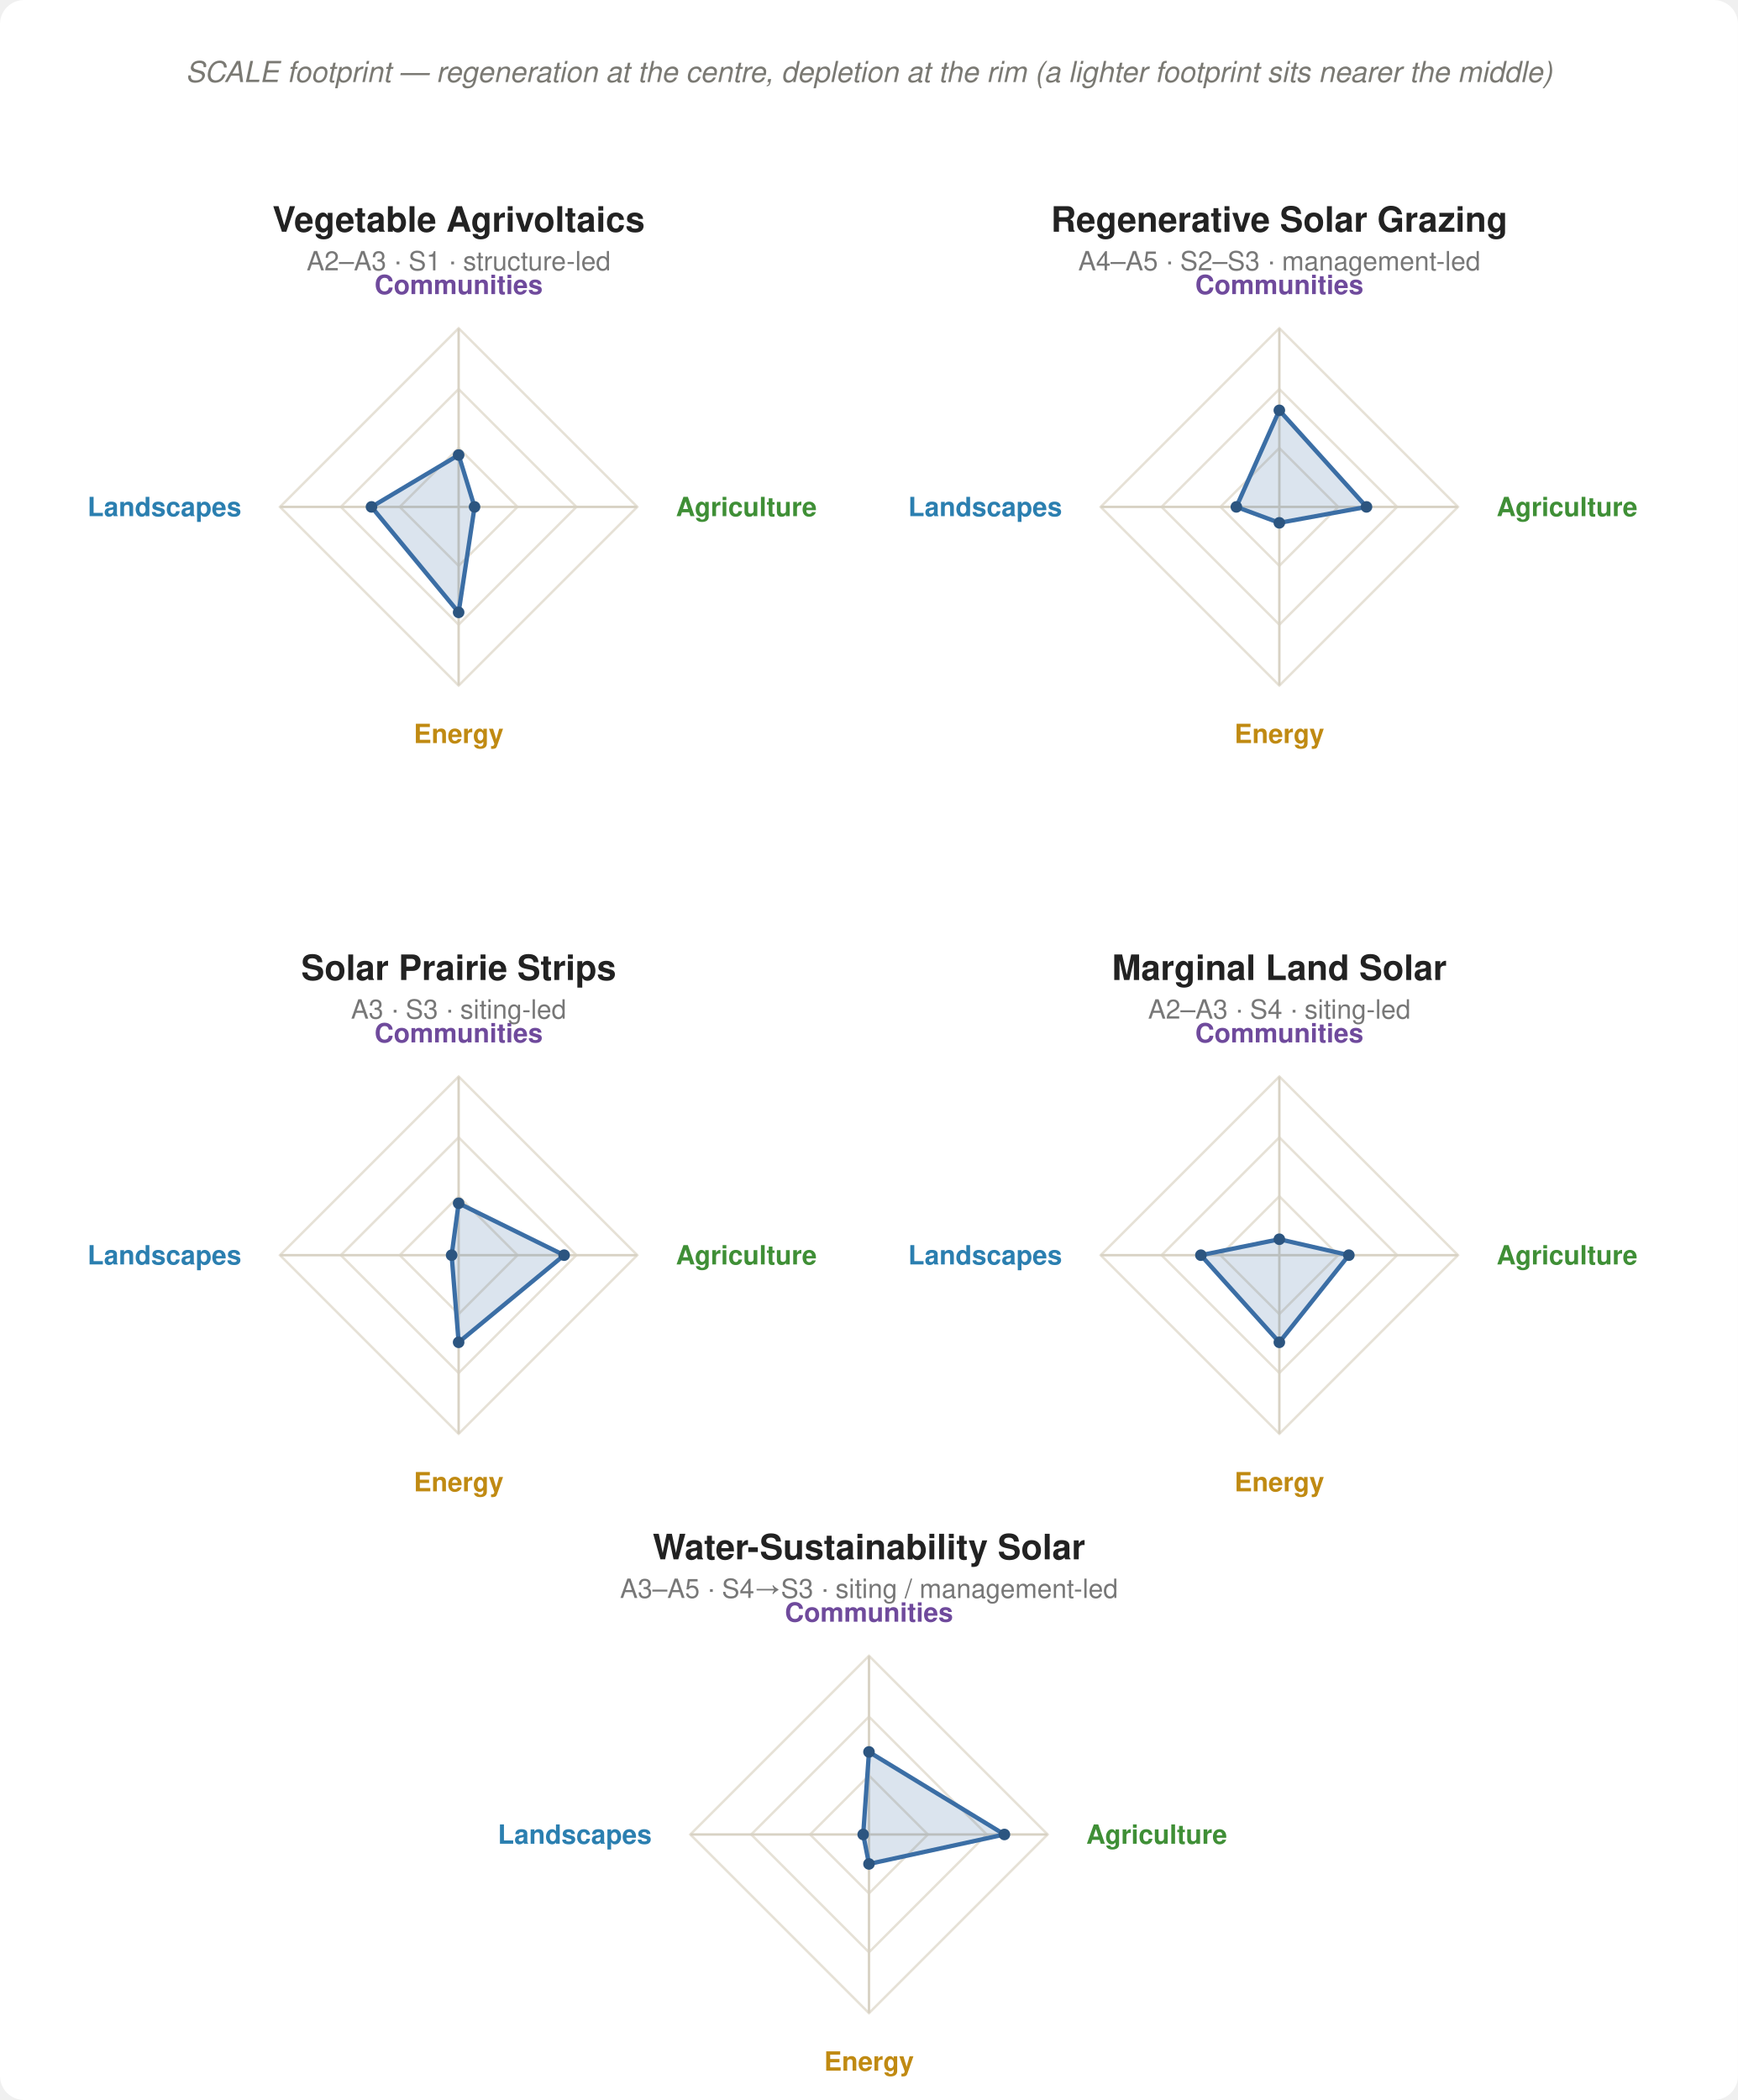
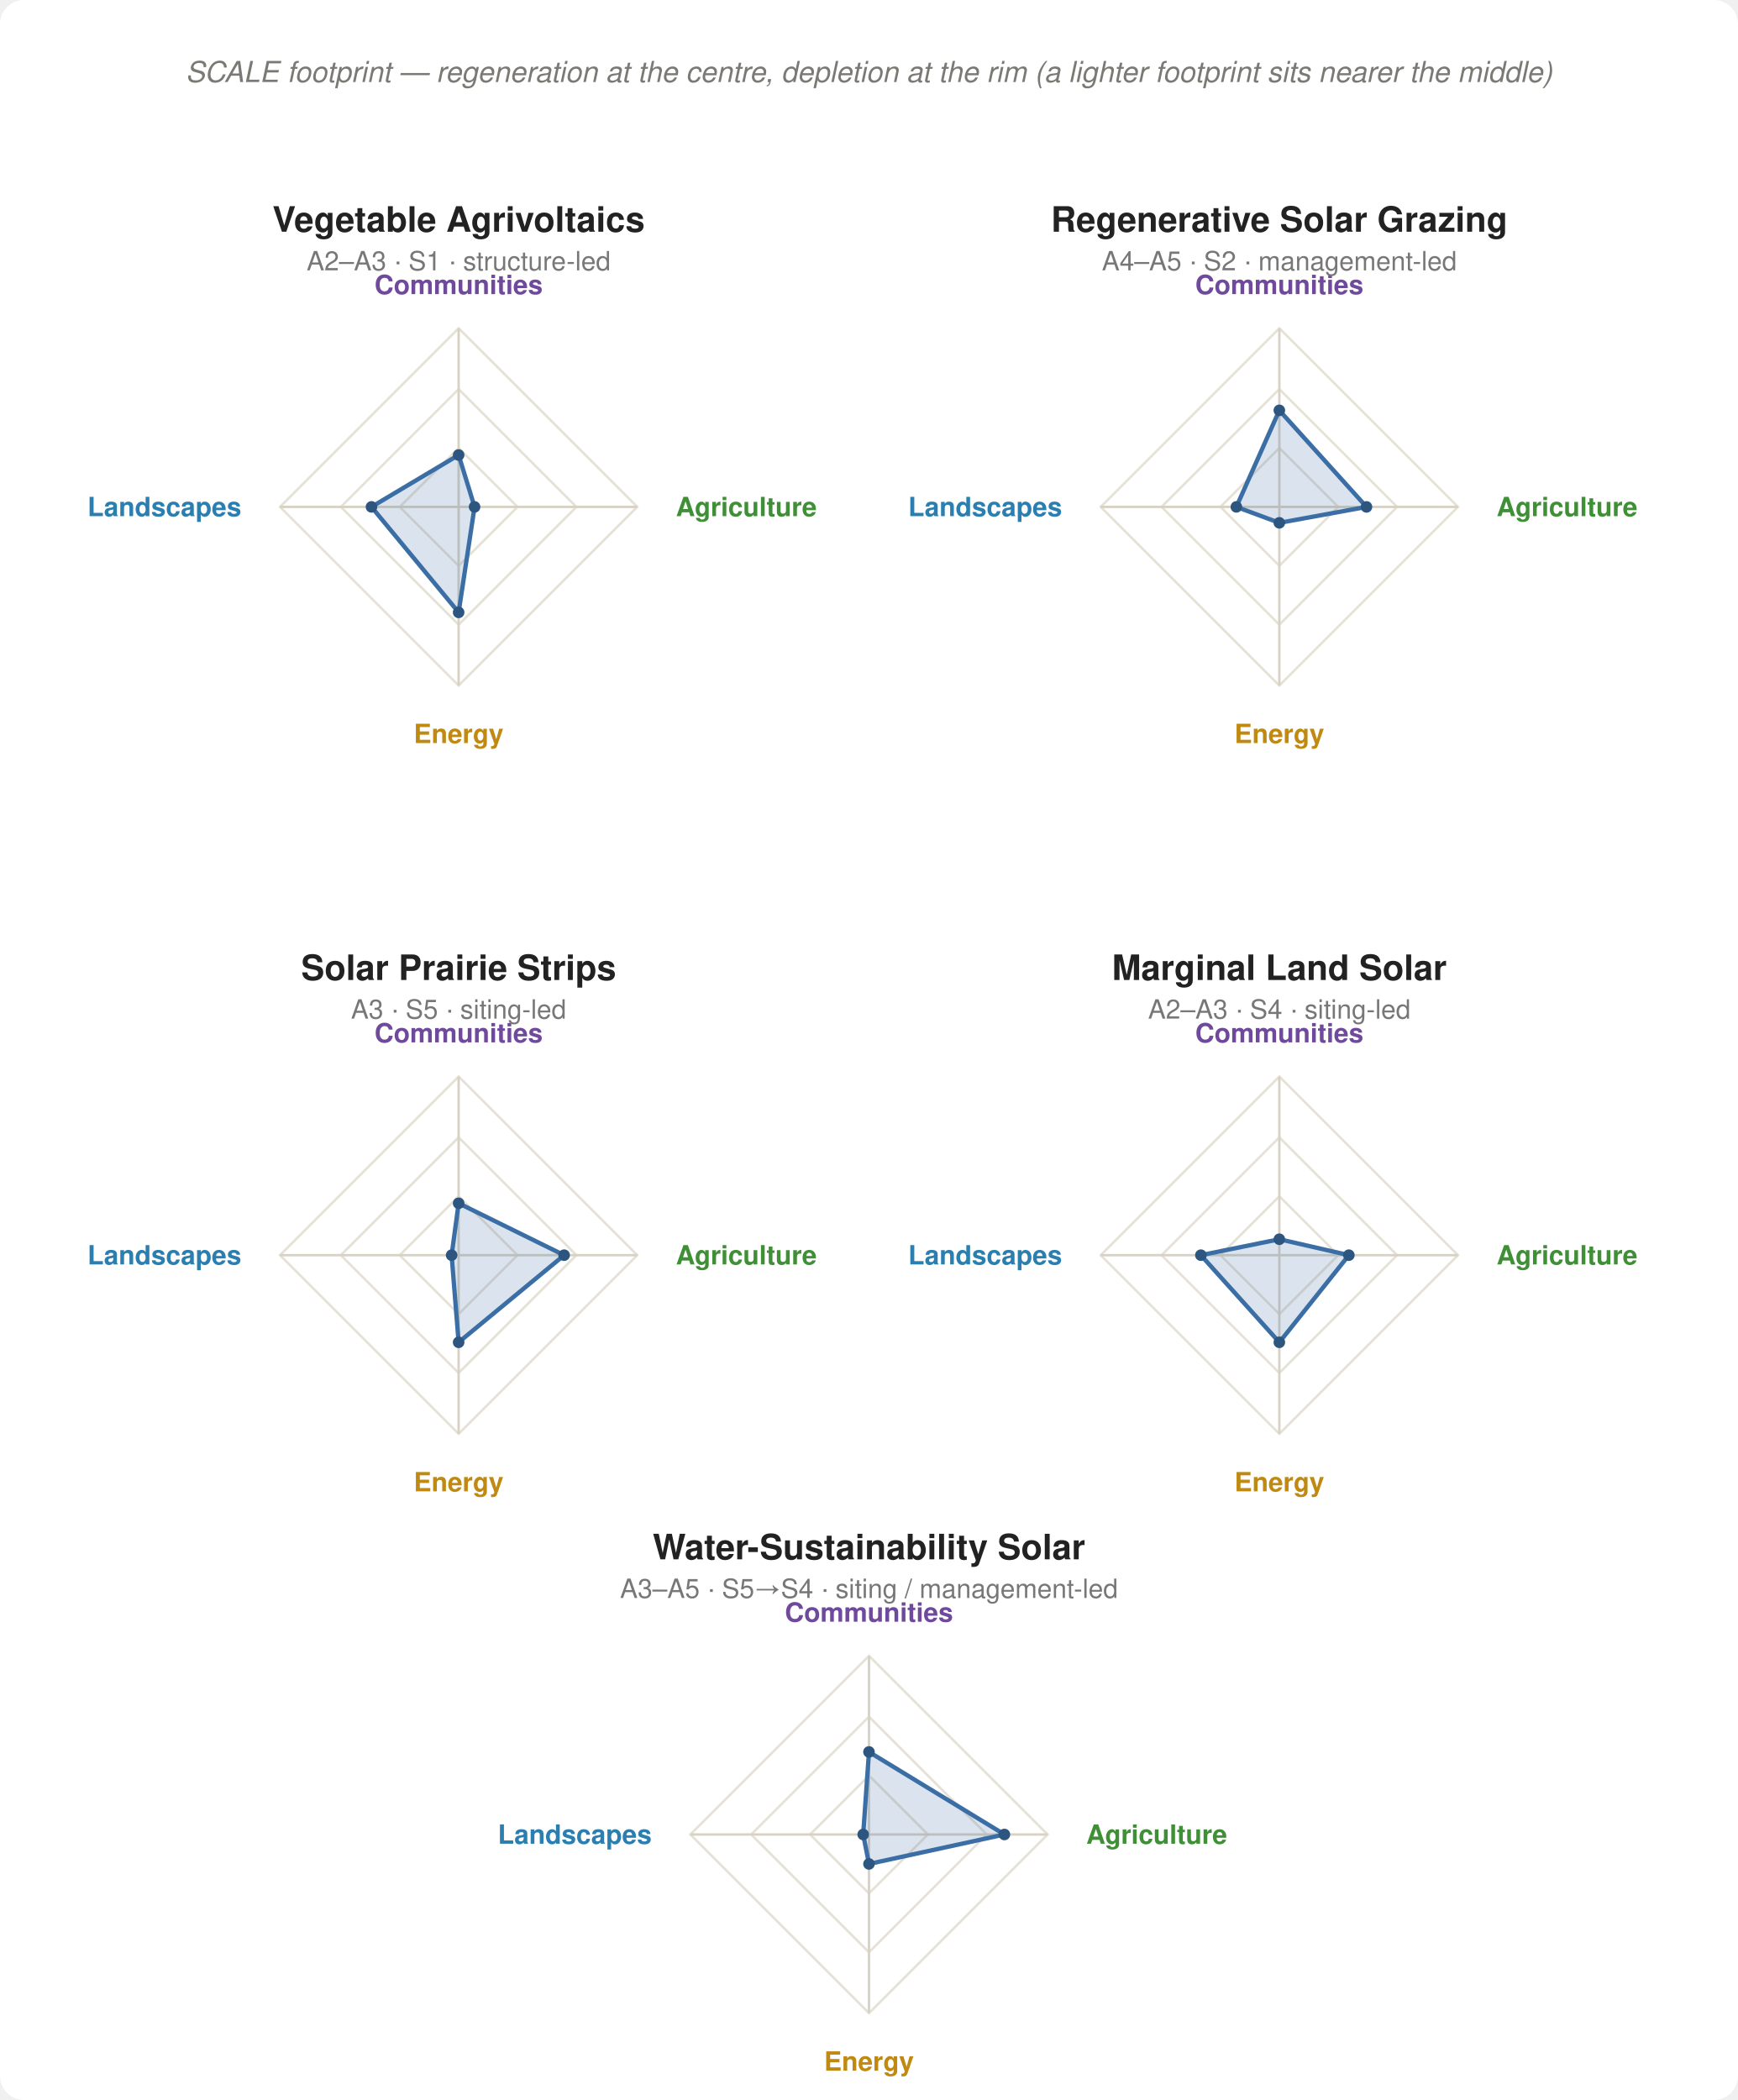
<svg xmlns="http://www.w3.org/2000/svg" viewBox="0 0 720 870" font-family="Helvetica, Arial, sans-serif">
  <rect width="720" height="870" rx="10" fill="#ffffff" />
  <text x="360" y="34" fill="#7a7973" font-size="12" font-style="italic" text-anchor="middle">SCALE footprint — regeneration at the centre, depletion at the rim (a lighter footprint sits nearer the middle)</text>
  <polygon points="190.0,185.6 214.4,210.0 190.0,234.4 165.6,210.0" fill="none" stroke="#e6e1d6" stroke-width="1" />
  <polygon points="190.0,161.2 238.8,210.0 190.0,258.8 141.2,210.0" fill="none" stroke="#e6e1d6" stroke-width="1" />
  <polygon points="190.0,136.0 264.0,210.0 190.0,284.0 116.0,210.0" fill="none" stroke="#e6e1d6" stroke-width="1" />
  <line x1="190" y1="210" x2="190.0" y2="136.0" stroke="#d8d2c4" stroke-width="1" />
  <text x="190" y="118" fill="#6f4a9c" font-size="11" font-weight="600" text-anchor="middle" dominant-baseline="middle">Communities</text>
  <line x1="190" y1="210" x2="264.0" y2="210.0" stroke="#d8d2c4" stroke-width="1" />
  <text x="280" y="210" fill="#3f8f36" font-size="11" font-weight="600" text-anchor="start" dominant-baseline="middle">Agriculture</text>
  <line x1="190" y1="210" x2="190.0" y2="284.0" stroke="#d8d2c4" stroke-width="1" />
  <text x="190" y="304" fill="#c08a12" font-size="11" font-weight="600" text-anchor="middle" dominant-baseline="middle">Energy</text>
  <line x1="190" y1="210" x2="116.0" y2="210.0" stroke="#d8d2c4" stroke-width="1" />
  <text x="100" y="210" fill="#2b7fb0" font-size="11" font-weight="600" text-anchor="end" dominant-baseline="middle">Landscapes</text>
  <polygon points="190,188.5 196.6,210 190,253.7 153.9,210" fill="#3b6ea5" fill-opacity="0.18" stroke="#3b6ea5" stroke-width="1.8" />
  <circle cx="190" cy="188.5" r="2.4" fill="#2c5580" />
  <circle cx="196.6" cy="210" r="2.4" fill="#2c5580" />
  <circle cx="190" cy="253.7" r="2.4" fill="#2c5580" />
  <circle cx="153.9" cy="210" r="2.4" fill="#2c5580" />
  <text x="190" y="96" fill="#222" font-size="14.5" font-weight="700" text-anchor="middle">Vegetable Agrivoltaics</text>
  <text x="190" y="112" fill="#777" font-size="11" text-anchor="middle">A2–A3 · S1 · structure-led</text>
  <polygon points="530.0,185.6 554.4,210.0 530.0,234.4 505.6,210.0" fill="none" stroke="#e6e1d6" stroke-width="1" />
  <polygon points="530.0,161.2 578.8,210.0 530.0,258.8 481.2,210.0" fill="none" stroke="#e6e1d6" stroke-width="1" />
  <polygon points="530.0,136.0 604.0,210.0 530.0,284.0 456.0,210.0" fill="none" stroke="#e6e1d6" stroke-width="1" />
  <line x1="530" y1="210" x2="530.0" y2="136.0" stroke="#d8d2c4" stroke-width="1" />
  <text x="530" y="118" fill="#6f4a9c" font-size="11" font-weight="600" text-anchor="middle" dominant-baseline="middle">Communities</text>
  <line x1="530" y1="210" x2="604.0" y2="210.0" stroke="#d8d2c4" stroke-width="1" />
  <text x="620" y="210" fill="#3f8f36" font-size="11" font-weight="600" text-anchor="start" dominant-baseline="middle">Agriculture</text>
  <line x1="530" y1="210" x2="530.0" y2="284.0" stroke="#d8d2c4" stroke-width="1" />
  <text x="530" y="304" fill="#c08a12" font-size="11" font-weight="600" text-anchor="middle" dominant-baseline="middle">Energy</text>
  <line x1="530" y1="210" x2="456.0" y2="210.0" stroke="#d8d2c4" stroke-width="1" />
  <text x="440" y="210" fill="#2b7fb0" font-size="11" font-weight="600" text-anchor="end" dominant-baseline="middle">Landscapes</text>
  <polygon points="530,170 566.1,210 530,216.6 512.2,210" fill="#3b6ea5" fill-opacity="0.18" stroke="#3b6ea5" stroke-width="1.8" />
  <circle cx="530" cy="170" r="2.4" fill="#2c5580" />
  <circle cx="566.1" cy="210" r="2.4" fill="#2c5580" />
  <circle cx="530" cy="216.6" r="2.4" fill="#2c5580" />
  <circle cx="512.2" cy="210" r="2.4" fill="#2c5580" />
  <text x="530" y="96" fill="#222" font-size="14.5" font-weight="700" text-anchor="middle">Regenerative Solar Grazing</text>
-   <text x="530" y="112" fill="#777" font-size="11" text-anchor="middle">A4–A5 · S2–S3 · management-led</text>
+   <text x="530" y="112" fill="#777" font-size="11" text-anchor="middle">A4–A5 · S2 · management-led</text>
  <polygon points="190.0,495.6 214.4,520.0 190.0,544.4 165.6,520.0" fill="none" stroke="#e6e1d6" stroke-width="1" />
  <polygon points="190.0,471.2 238.8,520.0 190.0,568.8 141.2,520.0" fill="none" stroke="#e6e1d6" stroke-width="1" />
  <polygon points="190.0,446.0 264.0,520.0 190.0,594.0 116.0,520.0" fill="none" stroke="#e6e1d6" stroke-width="1" />
  <line x1="190" y1="520" x2="190.0" y2="446.0" stroke="#d8d2c4" stroke-width="1" />
  <text x="190" y="428" fill="#6f4a9c" font-size="11" font-weight="600" text-anchor="middle" dominant-baseline="middle">Communities</text>
  <line x1="190" y1="520" x2="264.0" y2="520.0" stroke="#d8d2c4" stroke-width="1" />
  <text x="280" y="520" fill="#3f8f36" font-size="11" font-weight="600" text-anchor="start" dominant-baseline="middle">Agriculture</text>
  <line x1="190" y1="520" x2="190.0" y2="594.0" stroke="#d8d2c4" stroke-width="1" />
  <text x="190" y="614" fill="#c08a12" font-size="11" font-weight="600" text-anchor="middle" dominant-baseline="middle">Energy</text>
  <line x1="190" y1="520" x2="116.0" y2="520.0" stroke="#d8d2c4" stroke-width="1" />
  <text x="100" y="520" fill="#2b7fb0" font-size="11" font-weight="600" text-anchor="end" dominant-baseline="middle">Landscapes</text>
  <polygon points="190,498.5 233.7,520 190,556.1 187.1,520" fill="#3b6ea5" fill-opacity="0.18" stroke="#3b6ea5" stroke-width="1.8" />
  <circle cx="190" cy="498.5" r="2.4" fill="#2c5580" />
  <circle cx="233.7" cy="520" r="2.4" fill="#2c5580" />
  <circle cx="190" cy="556.1" r="2.4" fill="#2c5580" />
  <circle cx="187.1" cy="520" r="2.4" fill="#2c5580" />
  <text x="190" y="406" fill="#222" font-size="14.5" font-weight="700" text-anchor="middle">Solar Prairie Strips</text>
-   <text x="190" y="422" fill="#777" font-size="11" text-anchor="middle">A3 · S3 · siting-led</text>
+   <text x="190" y="422" fill="#777" font-size="11" text-anchor="middle">A3 · S5 · siting-led</text>
  <polygon points="530.0,495.6 554.4,520.0 530.0,544.4 505.6,520.0" fill="none" stroke="#e6e1d6" stroke-width="1" />
  <polygon points="530.0,471.2 578.8,520.0 530.0,568.8 481.2,520.0" fill="none" stroke="#e6e1d6" stroke-width="1" />
  <polygon points="530.0,446.0 604.0,520.0 530.0,594.0 456.0,520.0" fill="none" stroke="#e6e1d6" stroke-width="1" />
  <line x1="530" y1="520" x2="530.0" y2="446.0" stroke="#d8d2c4" stroke-width="1" />
  <text x="530" y="428" fill="#6f4a9c" font-size="11" font-weight="600" text-anchor="middle" dominant-baseline="middle">Communities</text>
  <line x1="530" y1="520" x2="604.0" y2="520.0" stroke="#d8d2c4" stroke-width="1" />
  <text x="620" y="520" fill="#3f8f36" font-size="11" font-weight="600" text-anchor="start" dominant-baseline="middle">Agriculture</text>
  <line x1="530" y1="520" x2="530.0" y2="594.0" stroke="#d8d2c4" stroke-width="1" />
  <text x="530" y="614" fill="#c08a12" font-size="11" font-weight="600" text-anchor="middle" dominant-baseline="middle">Energy</text>
  <line x1="530" y1="520" x2="456.0" y2="520.0" stroke="#d8d2c4" stroke-width="1" />
  <text x="440" y="520" fill="#2b7fb0" font-size="11" font-weight="600" text-anchor="end" dominant-baseline="middle">Landscapes</text>
  <polygon points="530,513.4 558.8,520 530,556.1 497.5,520" fill="#3b6ea5" fill-opacity="0.18" stroke="#3b6ea5" stroke-width="1.8" />
  <circle cx="530" cy="513.4" r="2.4" fill="#2c5580" />
  <circle cx="558.8" cy="520" r="2.4" fill="#2c5580" />
  <circle cx="530" cy="556.1" r="2.4" fill="#2c5580" />
  <circle cx="497.5" cy="520" r="2.4" fill="#2c5580" />
  <text x="530" y="406" fill="#222" font-size="14.5" font-weight="700" text-anchor="middle">Marginal Land Solar</text>
  <text x="530" y="422" fill="#777" font-size="11" text-anchor="middle">A2–A3 · S4 · siting-led</text>
  <polygon points="360,735.6 384.4,760 360,784.4 335.6,760" fill="none" stroke="#e6e1d6" stroke-width="1" />
  <polygon points="360,711.2 408.8,760 360,808.8 311.2,760" fill="none" stroke="#e6e1d6" stroke-width="1" />
  <polygon points="360,686 434,760 360,834 286,760" fill="none" stroke="#e6e1d6" stroke-width="1" />
  <line x1="360" y1="760" x2="360" y2="686" stroke="#d8d2c4" stroke-width="1" />
  <text x="360" y="668" fill="#6f4a9c" font-size="11" font-weight="600" text-anchor="middle" dominant-baseline="middle">Communities</text>
  <line x1="360" y1="760" x2="434" y2="760" stroke="#d8d2c4" stroke-width="1" />
  <text x="450" y="760" fill="#3f8f36" font-size="11" font-weight="600" text-anchor="start" dominant-baseline="middle">Agriculture</text>
  <line x1="360" y1="760" x2="360" y2="834" stroke="#d8d2c4" stroke-width="1" />
  <text x="360" y="854" fill="#c08a12" font-size="11" font-weight="600" text-anchor="middle" dominant-baseline="middle">Energy</text>
  <line x1="360" y1="760" x2="286" y2="760" stroke="#d8d2c4" stroke-width="1" />
  <text x="270" y="760" fill="#2b7fb0" font-size="11" font-weight="600" text-anchor="end" dominant-baseline="middle">Landscapes</text>
  <polygon points="360,725.8 416.1,760 360,772.2 357.6,760" fill="#3b6ea5" fill-opacity="0.18" stroke="#3b6ea5" stroke-width="1.8" />
  <circle cx="360" cy="725.8" r="2.4" fill="#2c5580" />
  <circle cx="416.1" cy="760" r="2.4" fill="#2c5580" />
  <circle cx="360" cy="772.2" r="2.4" fill="#2c5580" />
  <circle cx="357.6" cy="760" r="2.4" fill="#2c5580" />
  <text x="360" y="646" fill="#222" font-size="14.5" font-weight="700" text-anchor="middle">Water-Sustainability Solar</text>
-   <text x="360" y="662" fill="#777" font-size="11" text-anchor="middle">A3–A5 · S4→S3 · siting / management-led</text>
+   <text x="360" y="662" fill="#777" font-size="11" text-anchor="middle">A3–A5 · S5→S4 · siting / management-led</text>
</svg>
